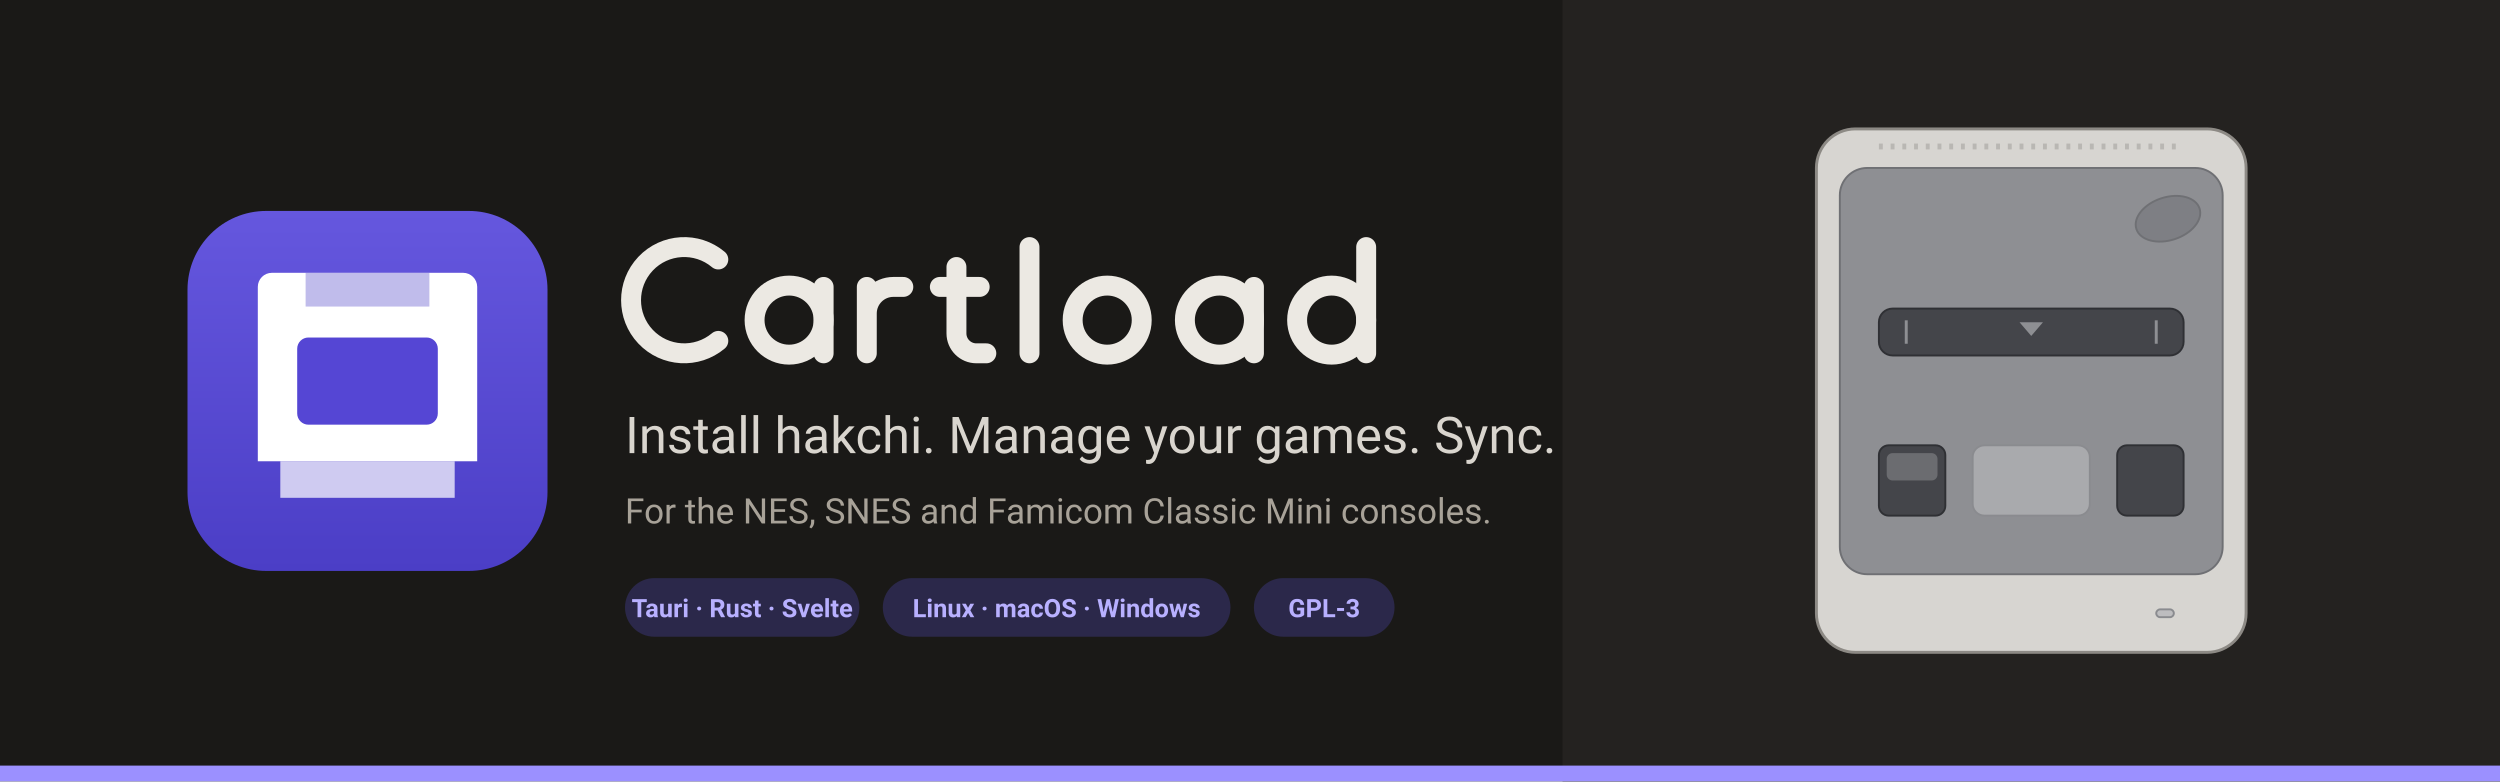
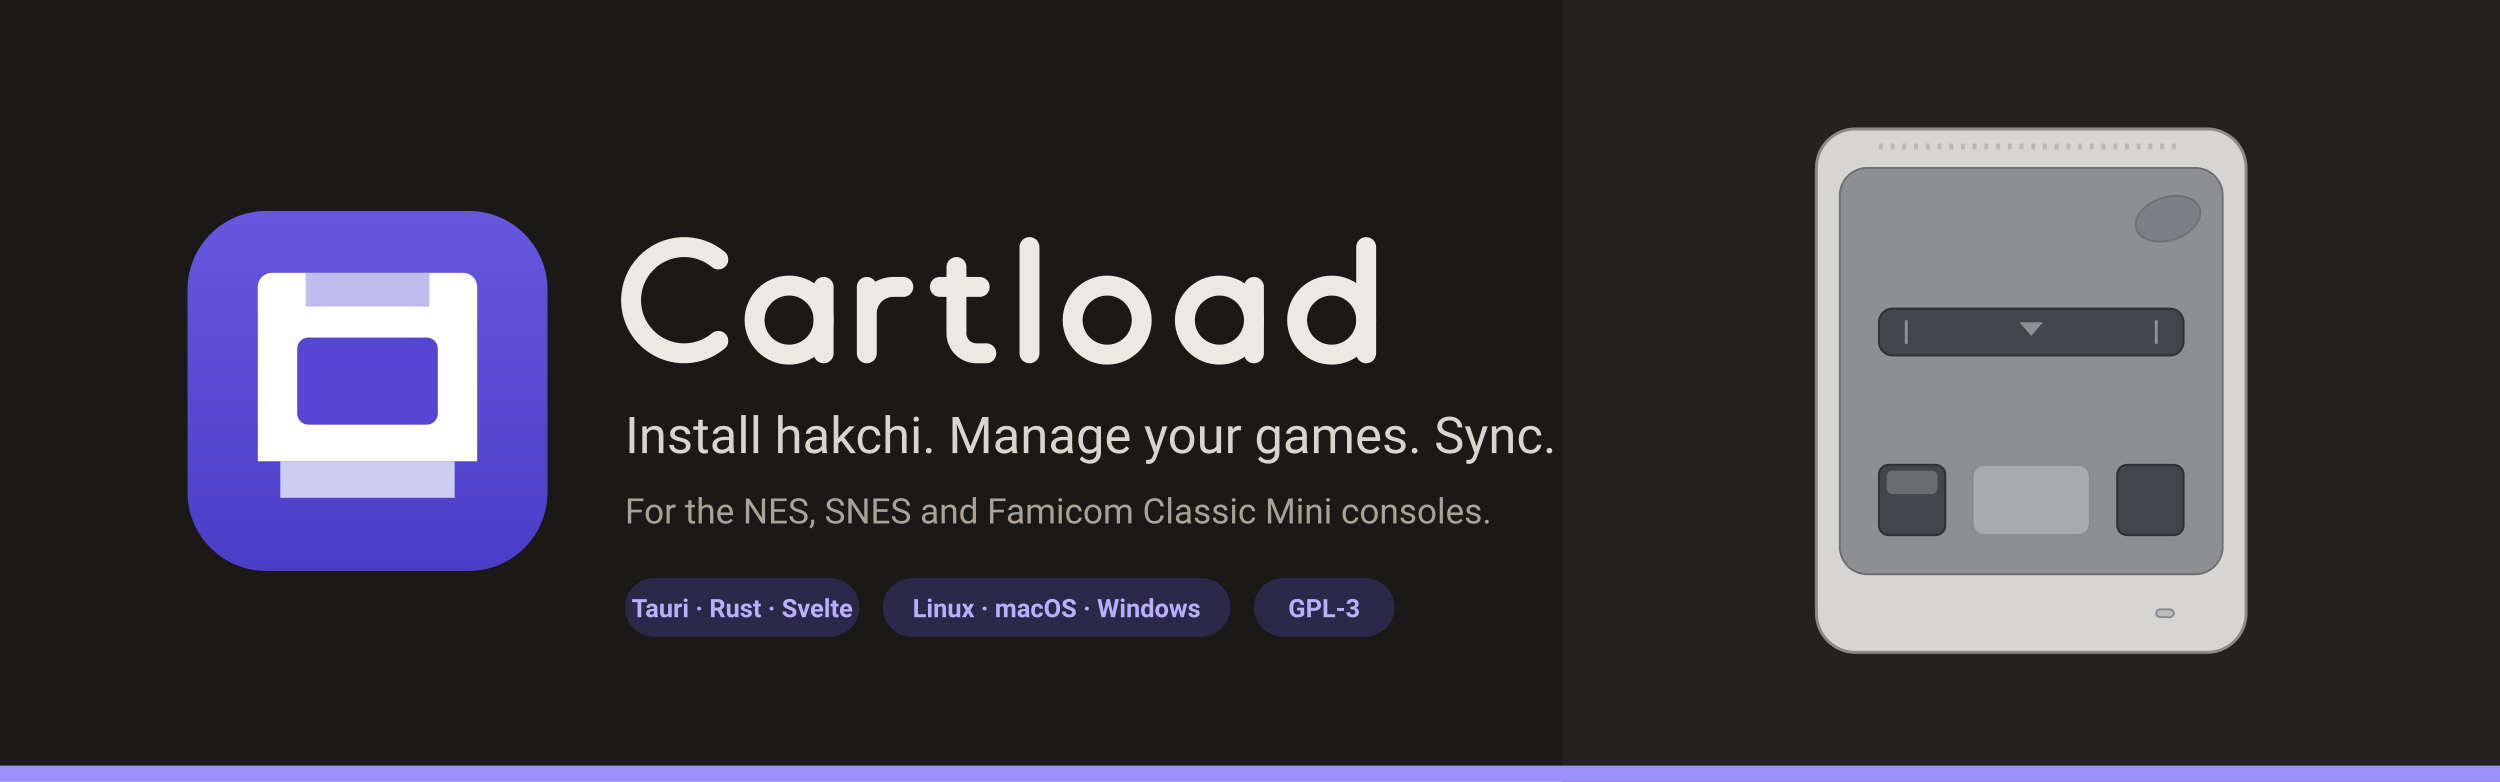
<svg xmlns="http://www.w3.org/2000/svg" width="1280" height="400" viewBox="0 0 1280 400" role="img" aria-labelledby="t d">
  <defs>
    <linearGradient id="mark" x1="0" y1="0" x2="0" y2="1">
      <stop offset="0" stop-color="#6557de" />
      <stop offset="1" stop-color="#4b3ec6" />
    </linearGradient>
    <clipPath id="frame">
      <rect width="1280" height="400" />
    </clipPath>
  </defs>
  <g clip-path="url(#frame)">
    <rect width="1280" height="400" fill="#1a1917" />
    <rect x="800" y="-40" width="580" height="480" rx="40" fill="#242220" />
    <rect x="0" y="392" width="1280" height="8" fill="#9b90ff" />
  </g>
  <g transform="translate(96 108) scale(0.72)">
    <rect width="256" height="256" rx="56" fill="url(#mark)" />
    <path d="M60 44h136a10 10 0 0 1 10 10v124H50V54a10 10 0 0 1 10-10z" fill="#ffffff" />
    <path d="M84 44v24h88V44z" fill="#4b3ec6" opacity="0.35" />
    <rect x="78" y="90" width="100" height="62" rx="8" fill="#5546d4" />
    <path d="M66 178h124v26H66z" fill="#ffffff" opacity="0.72" />
  </g>
  <g transform="translate(318 118) scale(3.4)" fill="none" stroke="#ece9e3" stroke-width="3" stroke-linecap="round" stroke-linejoin="round">
    <path d="M14.64 4.37A8 8 0 1 0 14.64 16.63" />
    <circle cx="25.3" cy="13.5" r="5.2" />
    <path d="M30.5 8.5V18.5" />
    <path d="M37 18.5V8.5M37 12.5A4 4 0 0 1 41 8.5H42.5" />
    <path d="M50.5 5.5V15.5A3 3 0 0 0 53.5 18.5H55M48 8.5H54" />
    <path d="M61.5 2.5V18.5" />
    <circle cx="73.2" cy="13.5" r="5.2" />
    <circle cx="90.1" cy="13.5" r="5.2" />
    <path d="M95.3 8.5V18.5" />
    <circle cx="107" cy="13.5" r="5.2" />
    <path d="M112.2 2.5V18.5" />
  </g>
  <g font-family="system-ui, -apple-system, 'Segoe UI', Roboto, 'Helvetica Neue', Arial, sans-serif">
    <text x="320" y="232" font-size="26" fill="#d9d5ce">Install hakchi. Manage your games. Sync.</text>
    <text x="320" y="268" font-size="18" fill="#a8a298">For the NES, SNES and Famicom Classic Mini consoles.</text>
    <g font-size="13" font-weight="600" fill="#b8b0ff">
      <rect x="320" y="296" width="120" height="30" rx="15" fill="#2b284a" />
      <text x="380" y="316" text-anchor="middle">Tauri · Rust · Svelte</text>
      <rect x="452" y="296" width="178" height="30" rx="15" fill="#2b284a" />
      <text x="541" y="316" text-anchor="middle">Linux · macOS · Windows</text>
      <rect x="642" y="296" width="72" height="30" rx="15" fill="#2b284a" />
      <text x="678" y="316" text-anchor="middle">GPL-3</text>
    </g>
  </g>
  <g transform="translate(930 66)">
    <rect x="0" y="0" width="220" height="268" rx="20" fill="#d7d5d1" stroke="#8d8a85" stroke-width="1.5" />
    <line x1="32" y1="9" x2="188" y2="9" stroke="#b9b7b3" stroke-width="3" stroke-dasharray="2 4" />
    <rect x="12" y="20" width="196" height="208" rx="14" fill="#8e8f93" stroke="#6f7074" />
    <ellipse cx="180" cy="46" rx="17" ry="11" transform="rotate(-18 180 46)" fill="#7e7f84" stroke="#6f7074" />
    <rect x="32" y="92" width="156" height="24" rx="7" fill="#44454a" stroke="#2f3034" />
    <line x1="46" y1="98" x2="46" y2="110" stroke="#8e8f93" stroke-width="1.5" />
    <line x1="174" y1="98" x2="174" y2="110" stroke="#8e8f93" stroke-width="1.5" />
    <path d="M104 99h12l-6 7z" fill="#8e8f93" />
-     <rect x="32" y="162" width="34" height="36" rx="5" fill="#44454a" stroke="#2f3034" />
-     <rect x="36" y="166" width="26" height="14" rx="3" fill="#6b6c70" />
-     <rect x="80" y="162" width="60" height="36" rx="6" fill="#a9aaad" stroke="#8a8b8f" />
-     <rect x="154" y="162" width="34" height="36" rx="5" fill="#44454a" stroke="#2f3034" />
+     <rect x="32" y="172" width="34" height="36" rx="5" fill="#44454a" stroke="#2f3034" />
+     <rect x="36" y="175" width="26" height="12" rx="3" fill="#6b6c70" />
+     <rect x="80" y="172" width="60" height="36" rx="6" fill="#a9aaad" stroke="#8a8b8f" />
+     <rect x="154" y="172" width="34" height="36" rx="5" fill="#44454a" stroke="#2f3034" />
    <rect x="174" y="246" width="9" height="4" rx="2" fill="#bdbdbf" stroke="#8a8b8f" />
  </g>
</svg>
